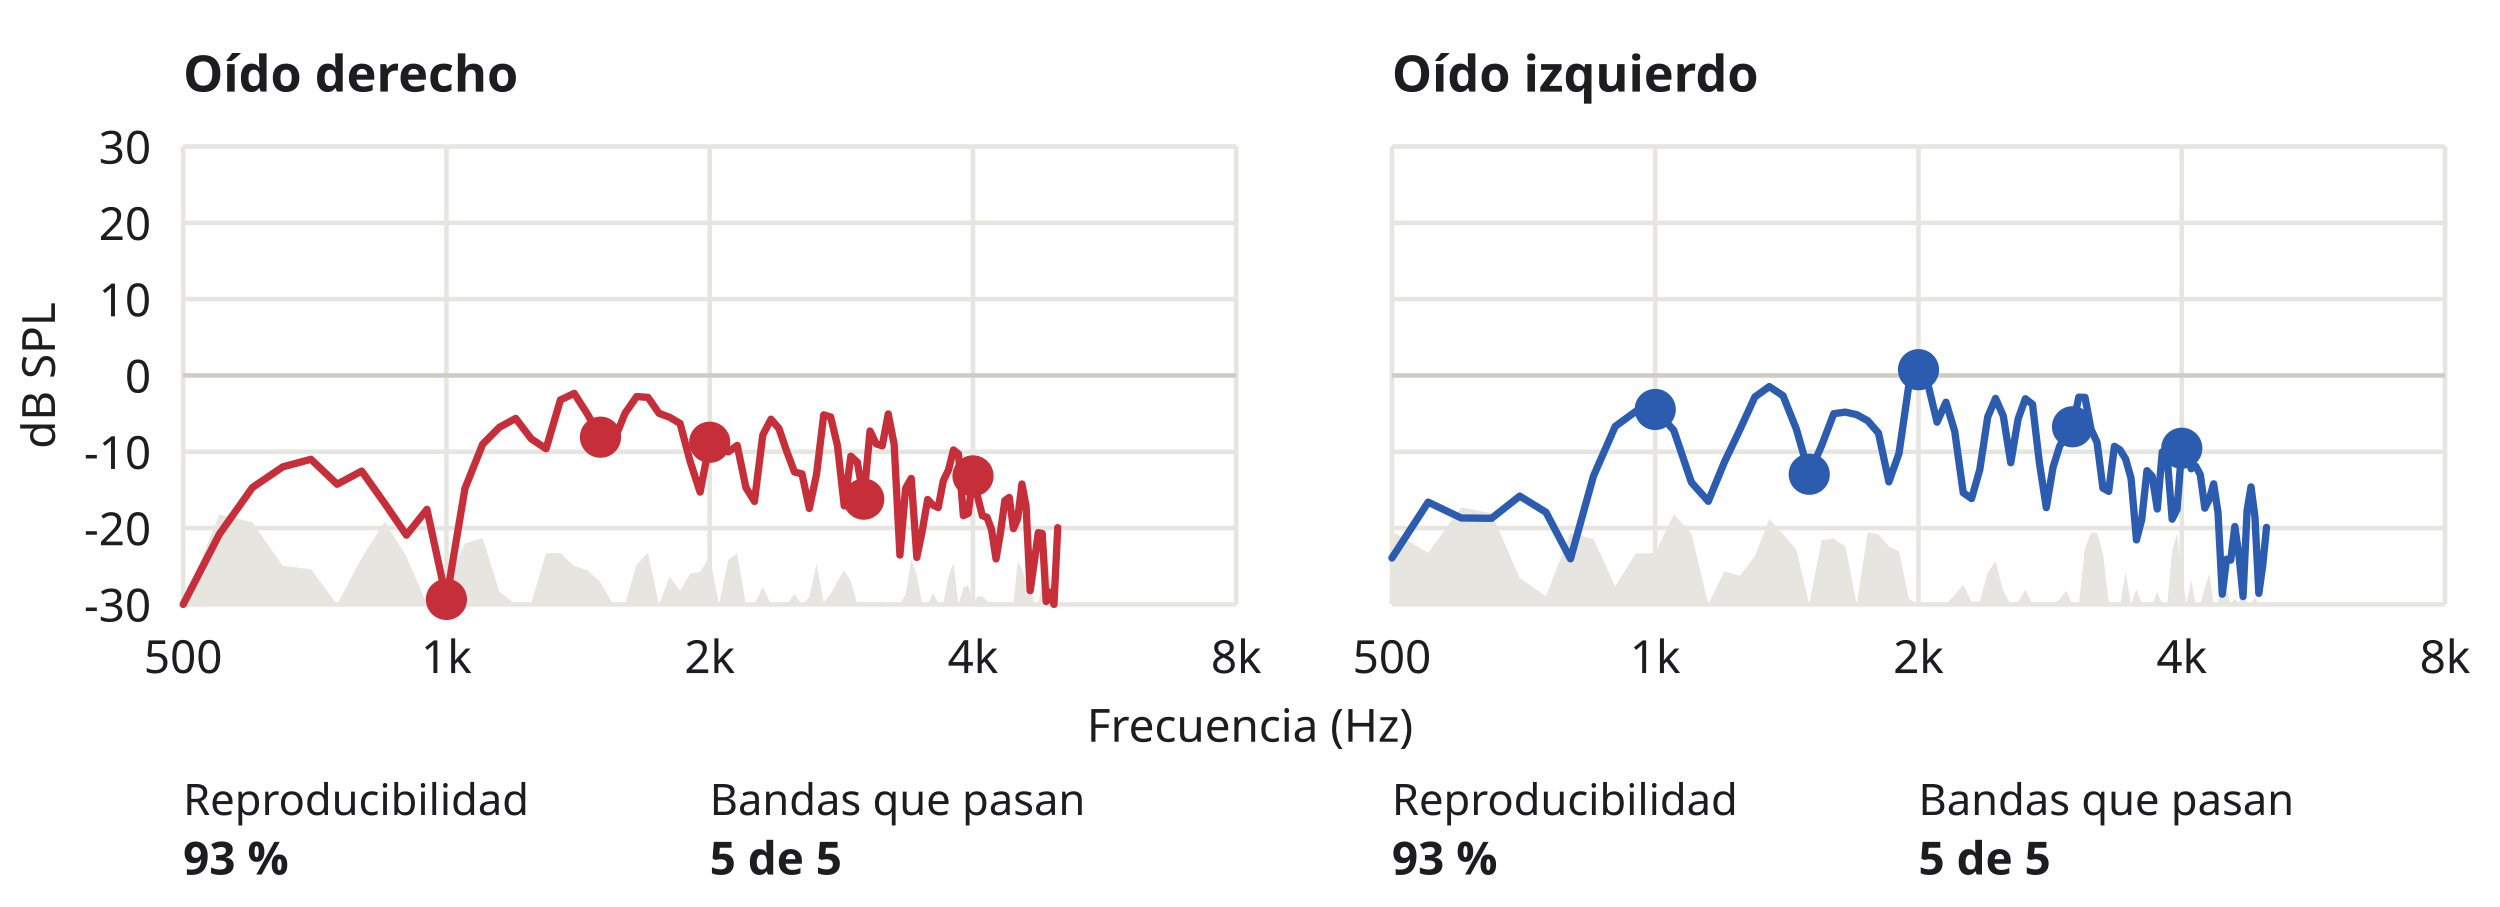
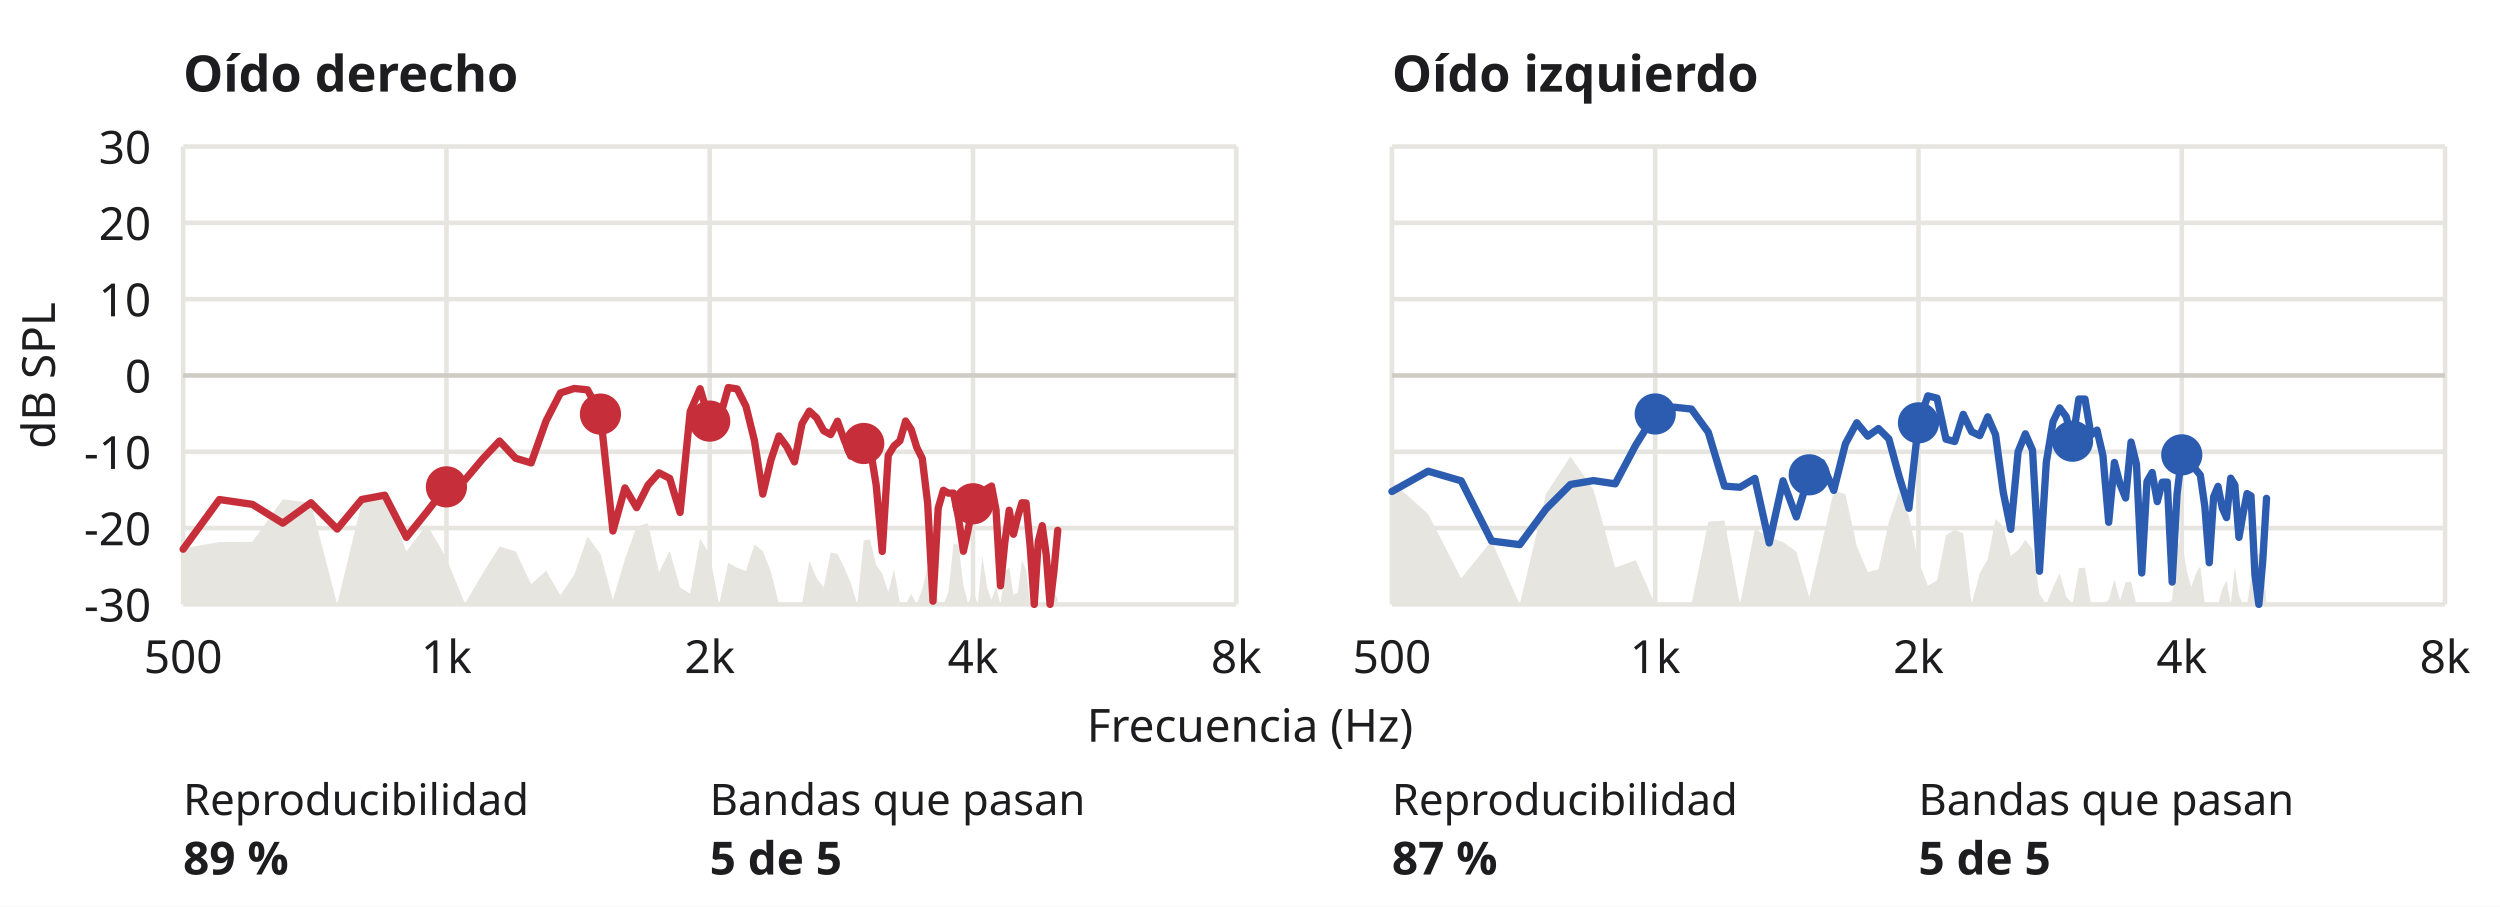
<svg xmlns="http://www.w3.org/2000/svg" viewBox="0 0 546 198" width="546" height="198" font-family="'Plus Jakarta Sans', sans-serif">
  <rect width="100%" height="100%" fill="#ffffff" />
  <line x1="40" y1="32" x2="40" y2="132" stroke="#e7e5e0" stroke-width="1" />
  <text x="40" y="147" font-size="10" fill="#1d1d1f" text-anchor="middle" font-weight="400">500</text>
  <line x1="97.5" y1="32" x2="97.5" y2="132" stroke="#e7e5e0" stroke-width="1" />
  <text x="97.5" y="147" font-size="10" fill="#1d1d1f" text-anchor="middle" font-weight="400">1k</text>
  <line x1="155" y1="32" x2="155" y2="132" stroke="#e7e5e0" stroke-width="1" />
  <text x="155" y="147" font-size="10" fill="#1d1d1f" text-anchor="middle" font-weight="400">2k</text>
  <line x1="212.5" y1="32" x2="212.5" y2="132" stroke="#e7e5e0" stroke-width="1" />
  <text x="212.5" y="147" font-size="10" fill="#1d1d1f" text-anchor="middle" font-weight="400">4k</text>
  <line x1="270" y1="32" x2="270" y2="132" stroke="#e7e5e0" stroke-width="1" />
  <text x="270" y="147" font-size="10" fill="#1d1d1f" text-anchor="middle" font-weight="400">8k</text>
  <line x1="40" y1="132" x2="270" y2="132" stroke="#e7e5e0" stroke-width="1" />
  <text x="33" y="135.75" font-size="10" fill="#1d1d1f" text-anchor="end" font-weight="400">-30</text>
  <line x1="40" y1="115.33" x2="270" y2="115.33" stroke="#e7e5e0" stroke-width="1" />
  <text x="33" y="119.08" font-size="10" fill="#1d1d1f" text-anchor="end" font-weight="400">-20</text>
  <line x1="40" y1="98.67" x2="270" y2="98.67" stroke="#e7e5e0" stroke-width="1" />
  <text x="33" y="102.42" font-size="10" fill="#1d1d1f" text-anchor="end" font-weight="400">-10</text>
  <line x1="40" y1="82" x2="270" y2="82" stroke="#cfccc5" stroke-width="1" />
  <text x="33" y="85.75" font-size="10" fill="#1d1d1f" text-anchor="end" font-weight="400">0</text>
  <line x1="40" y1="65.33" x2="270" y2="65.33" stroke="#e7e5e0" stroke-width="1" />
  <text x="33" y="69.08" font-size="10" fill="#1d1d1f" text-anchor="end" font-weight="400">10</text>
  <line x1="40" y1="48.67" x2="270" y2="48.67" stroke="#e7e5e0" stroke-width="1" />
  <text x="33" y="52.42" font-size="10" fill="#1d1d1f" text-anchor="end" font-weight="400">20</text>
  <line x1="40" y1="32" x2="270" y2="32" stroke="#e7e5e0" stroke-width="1" />
  <text x="33" y="35.75" font-size="10" fill="#1d1d1f" text-anchor="end" font-weight="400">30</text>
  <text x="40" y="20" font-size="11" fill="#1d1d1f" text-anchor="start" font-weight="600">Oído derecho</text>
-   <path d="M40.00,132.00 L47.91,112.34 L55.12,114.06 L61.76,123.57 L67.91,124.33 L73.64,132.00 L78.99,121.82 L84.02,113.96 L88.76,121.52 L93.24,132.00 L97.50,127.10 L101.55,118.66 L105.41,117.55 L109.09,129.27 L112.62,132.00 L116.01,131.70 L119.26,120.85 L122.40,120.80 L125.41,123.60 L128.32,124.53 L131.14,127.15 L133.86,132.00 L136.49,132.00 L139.04,123.29 L141.52,120.70 L143.92,132.00 L146.26,125.96 L148.53,129.03 L150.74,125.24 L152.90,124.94 L155.00,121.58 L157.05,132.00 L159.05,122.25 L161.00,120.81 L162.91,132.00 L164.77,132.00 L166.59,128.20 L168.38,132.00 L170.12,132.00 L171.83,132.00 L173.51,129.73 L175.15,132.00 L176.76,130.39 L178.34,123.04 L179.90,131.54 L181.42,129.71 L182.91,126.90 L184.38,124.58 L185.82,126.89 L187.24,132.00 L188.64,132.00 L190.01,132.00 L191.36,132.00 L192.68,131.32 L193.99,132.00 L195.28,132.00 L196.54,132.00 L197.79,129.77 L199.02,122.27 L200.23,125.54 L201.42,132.00 L202.60,132.00 L203.76,129.58 L204.90,131.50 L206.03,131.78 L207.15,125.87 L208.24,122.91 L209.33,132.00 L210.40,128.37 L211.46,127.81 L212.50,132.00 L213.53,130.24 L214.55,130.30 L215.55,131.22 L216.55,132.00 L217.53,132.00 L218.50,132.00 L219.46,132.00 L220.41,131.96 L221.34,131.81 L222.27,122.66 L223.19,124.28 L224.09,127.07 L224.99,127.37 L225.88,132.00 L226.76,132.00 L227.62,126.59 L228.48,119.24 L229.33,126.10 L230.18,132.00 L231.01,132.00 L231.01,132.00 L230.18,132.00 L229.33,132.00 L228.48,132.00 L227.62,132.00 L226.76,132.00 L225.88,132.00 L224.99,132.00 L224.09,132.00 L223.19,132.00 L222.27,132.00 L221.34,132.00 L220.41,132.00 L219.46,132.00 L218.50,132.00 L217.53,132.00 L216.55,132.00 L215.55,132.00 L214.55,132.00 L213.53,132.00 L212.50,132.00 L211.46,132.00 L210.40,132.00 L209.33,132.00 L208.24,132.00 L207.15,132.00 L206.03,132.00 L204.90,132.00 L203.76,132.00 L202.60,132.00 L201.42,132.00 L200.23,132.00 L199.02,132.00 L197.79,132.00 L196.54,132.00 L195.28,132.00 L193.99,132.00 L192.68,132.00 L191.36,132.00 L190.01,132.00 L188.64,132.00 L187.24,132.00 L185.82,132.00 L184.38,132.00 L182.91,132.00 L181.42,132.00 L179.90,132.00 L178.34,132.00 L176.76,132.00 L175.15,132.00 L173.51,132.00 L171.83,132.00 L170.12,132.00 L168.38,132.00 L166.59,132.00 L164.77,132.00 L162.91,132.00 L161.00,132.00 L159.05,132.00 L157.05,132.00 L155.00,132.00 L152.90,132.00 L150.74,132.00 L148.53,132.00 L146.26,132.00 L143.92,132.00 L141.52,132.00 L139.04,132.00 L136.49,132.00 L133.86,132.00 L131.14,132.00 L128.32,132.00 L125.41,132.00 L122.40,132.00 L119.26,132.00 L116.01,132.00 L112.62,132.00 L109.09,132.00 L105.41,132.00 L101.55,132.00 L97.50,132.00 L93.24,132.00 L88.76,132.00 L84.02,132.00 L78.99,132.00 L73.64,132.00 L67.91,132.00 L61.76,132.00 L55.12,132.00 L47.91,132.00 L40.00,132.00 Z" fill="#e7e5e0" stroke="none" />
-   <path d="M40,132 L47.91,116.65 L55.12,106.48 L61.76,101.96 L67.91,100.31 L73.64,105.76 L78.99,102.89 L84.02,109.95 L88.76,116.87 L93.24,111.25 L97.5,130.91 L101.55,106.66 L105.41,97.01 L109.09,93.3 L112.62,91.38 L116.01,95.83 L119.26,98 L122.4,87.34 L125.41,85.91 L128.32,90.48 L131.14,95.48 L133.86,96.87 L136.49,90.28 L139.04,86.61 L141.52,86.79 L143.92,90.26 L146.26,91.14 L148.53,92.48 L150.74,100.83 L152.9,107.47 L155,96.59 L157.05,95.67 L159.05,98.69 L161,97.28 L162.91,106.49 L164.77,109.51 L166.59,95.01 L168.38,91.56 L170.12,93.57 L171.83,98.6 L173.51,103.07 L175.15,103.5 L176.76,111.04 L178.34,103.53 L179.9,90.6 L181.42,91.07 L182.91,97.37 L184.38,110.48 L185.82,99.63 L187.24,100.95 L188.64,109.01 L190.01,94.14 L191.36,96.94 L192.68,97.37 L193.99,90.41 L195.28,97.05 L196.54,121.23 L197.79,106.62 L199.02,104.49 L200.23,121.73 L201.42,115.93 L202.6,109.09 L203.76,110.32 L204.9,110.85 L206.03,104.97 L207.15,102.63 L208.24,98.28 L209.33,99.15 L210.4,112.61 L211.46,112.12 L212.5,103.94 L213.53,108.57 L214.55,112.65 L215.55,112.96 L216.55,115.65 L217.53,122.06 L218.5,116.34 L219.46,109.31 L220.41,108.64 L221.34,115.45 L222.27,113.24 L223.19,105.71 L224.09,110.55 L224.99,128.99 L225.88,122.8 L226.76,116.33 L227.62,116.52 L228.48,131.37 L229.33,129.31 L230.18,132 L231.01,115.25" fill="none" stroke="#c62f3a" stroke-width="1.6" stroke-opacity="1.0" stroke-linejoin="round" stroke-linecap="round" />
-   <circle cx="97.5" cy="130.91" r="3.8" fill="#c62f3a" stroke="#c62f3a" stroke-width="1.4" />
-   <circle cx="131.14" cy="95.48" r="3.8" fill="#c62f3a" stroke="#c62f3a" stroke-width="1.4" />
-   <circle cx="155" cy="96.59" r="3.8" fill="#c62f3a" stroke="#c62f3a" stroke-width="1.4" />
-   <circle cx="188.64" cy="109.01" r="3.8" fill="#c62f3a" stroke="#c62f3a" stroke-width="1.4" />
-   <circle cx="212.5" cy="103.94" r="3.8" fill="#c62f3a" stroke="#c62f3a" stroke-width="1.4" />
+   <path d="M40.00,119.74 L47.91,118.39 L55.12,118.35 L61.76,109.03 L67.91,109.83 L73.64,132.00 L78.99,109.80 L84.02,108.04 L88.76,120.41 L93.24,114.55 L97.50,121.91 L101.55,131.86 L105.41,125.22 L109.09,119.38 L112.62,120.39 L116.01,127.59 L119.26,124.63 L122.40,130.00 L125.41,125.54 L128.32,117.18 L131.14,120.95 L133.86,131.00 L136.49,122.12 L139.04,115.00 L141.52,114.27 L143.92,124.97 L146.26,120.31 L148.53,128.31 L150.74,129.67 L152.90,117.70 L155.00,121.01 L157.05,132.00 L159.05,122.89 L161.00,124.02 L162.91,124.69 L164.77,118.91 L166.59,120.30 L168.38,124.90 L170.12,132.00 L171.83,132.00 L173.51,132.00 L175.15,132.00 L176.76,122.46 L178.34,126.24 L179.90,128.29 L181.42,120.65 L182.91,120.98 L184.38,123.96 L185.82,127.33 L187.24,132.00 L188.64,117.99 L190.01,117.81 L191.36,123.36 L192.68,125.28 L193.99,129.29 L195.28,124.37 L196.54,131.76 L197.79,132.00 L199.02,129.70 L200.23,132.00 L201.42,128.58 L202.60,123.89 L203.76,123.36 L204.90,132.00 L206.03,132.00 L207.15,129.28 L208.24,118.78 L209.33,118.92 L210.40,127.80 L211.46,132.00 L212.50,128.84 L213.53,132.00 L214.55,121.42 L215.55,128.24 L216.55,130.95 L217.53,128.13 L218.50,132.00 L219.46,124.86 L220.41,123.92 L221.34,129.88 L222.27,129.40 L223.19,122.43 L224.09,124.40 L224.99,132.00 L225.88,132.00 L226.76,132.00 L227.62,132.00 L228.48,132.00 L229.33,132.00 L230.18,129.42 L231.01,130.76 L231.01,132.00 L230.18,132.00 L229.33,132.00 L228.48,132.00 L227.62,132.00 L226.76,132.00 L225.88,132.00 L224.99,132.00 L224.09,132.00 L223.19,132.00 L222.27,132.00 L221.34,132.00 L220.41,132.00 L219.46,132.00 L218.50,132.00 L217.53,132.00 L216.55,132.00 L215.55,132.00 L214.55,132.00 L213.53,132.00 L212.50,132.00 L211.46,132.00 L210.40,132.00 L209.33,132.00 L208.24,132.00 L207.15,132.00 L206.03,132.00 L204.90,132.00 L203.76,132.00 L202.60,132.00 L201.42,132.00 L200.23,132.00 L199.02,132.00 L197.79,132.00 L196.54,132.00 L195.28,132.00 L193.99,132.00 L192.68,132.00 L191.36,132.00 L190.01,132.00 L188.64,132.00 L187.24,132.00 L185.82,132.00 L184.38,132.00 L182.91,132.00 L181.42,132.00 L179.90,132.00 L178.34,132.00 L176.76,132.00 L175.15,132.00 L173.51,132.00 L171.83,132.00 L170.12,132.00 L168.38,132.00 L166.59,132.00 L164.77,132.00 L162.91,132.00 L161.00,132.00 L159.05,132.00 L157.05,132.00 L155.00,132.00 L152.90,132.00 L150.74,132.00 L148.53,132.00 L146.26,132.00 L143.92,132.00 L141.52,132.00 L139.04,132.00 L136.49,132.00 L133.86,132.00 L131.14,132.00 L128.32,132.00 L125.41,132.00 L122.40,132.00 L119.26,132.00 L116.01,132.00 L112.62,132.00 L109.09,132.00 L105.41,132.00 L101.55,132.00 L97.50,132.00 L93.24,132.00 L88.76,132.00 L84.02,132.00 L78.99,132.00 L73.64,132.00 L67.91,132.00 L61.76,132.00 L55.12,132.00 L47.91,132.00 L40.00,132.00 Z" fill="#e7e5e0" stroke="none" />
+   <path d="M40,119.94 L47.91,109.1 L55.12,110.15 L61.76,114.26 L67.91,109.8 L73.64,115.54 L78.99,109.09 L84.02,108.15 L88.76,117.35 L93.24,111.78 L97.5,106.33 L101.55,104.81 L105.41,100.23 L109.09,96.32 L112.62,100.09 L116.01,101.1 L119.26,91.93 L122.4,85.82 L125.41,84.84 L128.32,85.14 L131.14,90.44 L133.86,115.97 L136.49,106.56 L139.04,110.87 L141.52,105.95 L143.92,103.26 L146.26,104.48 L148.53,111.92 L150.74,89.88 L152.9,84.9 L155,91.97 L157.05,91.79 L159.05,84.64 L161,84.95 L162.91,88.71 L164.77,96.23 L166.59,107.92 L168.38,100.44 L170.12,95.22 L171.83,97.54 L173.51,100.87 L175.15,92.54 L176.76,89.79 L178.34,91.25 L179.9,94.08 L181.42,94.91 L182.91,91.99 L184.38,96.09 L185.82,99.62 L187.24,94.68 L188.64,96.86 L190.01,97.58 L191.36,105.96 L192.68,120.44 L193.99,99.46 L195.28,97.36 L196.54,96.28 L197.79,91.95 L199.02,93.83 L200.23,97.74 L201.42,100.12 L202.6,109.94 L203.76,131.3 L204.9,110.98 L206.03,107.08 L207.15,107.71 L208.24,107.69 L209.33,113.05 L210.4,120.39 L211.46,115.62 L212.5,110.02 L213.53,113.27 L214.55,112.33 L215.55,106.73 L216.55,106.16 L217.53,111.36 L218.5,127.94 L219.46,118.42 L220.41,111.44 L221.34,116.68 L222.27,112.9 L223.19,109.8 L224.09,109.85 L224.99,119.38 L225.88,132 L226.76,118.28 L227.62,114.81 L228.48,121.06 L229.33,132 L230.18,124.76 L231.01,115.82" fill="none" stroke="#c62f3a" stroke-width="1.6" stroke-opacity="1.0" stroke-linejoin="round" stroke-linecap="round" />
+   <circle cx="97.5" cy="106.33" r="3.8" fill="#c62f3a" stroke="#c62f3a" stroke-width="1.4" />
+   <circle cx="131.14" cy="90.44" r="3.8" fill="#c62f3a" stroke="#c62f3a" stroke-width="1.4" />
+   <circle cx="155" cy="91.97" r="3.8" fill="#c62f3a" stroke="#c62f3a" stroke-width="1.4" />
+   <circle cx="188.64" cy="96.86" r="3.8" fill="#c62f3a" stroke="#c62f3a" stroke-width="1.4" />
+   <circle cx="212.5" cy="110.02" r="3.8" fill="#c62f3a" stroke="#c62f3a" stroke-width="1.4" />
  <text x="40" y="178" font-size="9.5" fill="#1d1d1f" text-anchor="start" font-weight="400">Reproducibilidad</text>
-   <text x="40" y="191" font-size="10" fill="#1d1d1f" text-anchor="start" font-weight="600">93 %</text>
+   <text x="40" y="191" font-size="10" fill="#1d1d1f" text-anchor="start" font-weight="600">89 %</text>
  <text x="155" y="178" font-size="9.5" fill="#1d1d1f" text-anchor="start" font-weight="400">Bandas que pasan</text>
  <text x="155" y="191" font-size="10" fill="#1d1d1f" text-anchor="start" font-weight="600">5 de 5</text>
  <line x1="304" y1="32" x2="304" y2="132" stroke="#e7e5e0" stroke-width="1" />
  <text x="304" y="147" font-size="10" fill="#1d1d1f" text-anchor="middle" font-weight="400">500</text>
  <line x1="361.5" y1="32" x2="361.5" y2="132" stroke="#e7e5e0" stroke-width="1" />
  <text x="361.5" y="147" font-size="10" fill="#1d1d1f" text-anchor="middle" font-weight="400">1k</text>
  <line x1="419" y1="32" x2="419" y2="132" stroke="#e7e5e0" stroke-width="1" />
  <text x="419" y="147" font-size="10" fill="#1d1d1f" text-anchor="middle" font-weight="400">2k</text>
  <line x1="476.5" y1="32" x2="476.5" y2="132" stroke="#e7e5e0" stroke-width="1" />
  <text x="476.5" y="147" font-size="10" fill="#1d1d1f" text-anchor="middle" font-weight="400">4k</text>
  <line x1="534" y1="32" x2="534" y2="132" stroke="#e7e5e0" stroke-width="1" />
  <text x="534" y="147" font-size="10" fill="#1d1d1f" text-anchor="middle" font-weight="400">8k</text>
  <line x1="304" y1="132" x2="534" y2="132" stroke="#e7e5e0" stroke-width="1" />
  <line x1="304" y1="115.33" x2="534" y2="115.33" stroke="#e7e5e0" stroke-width="1" />
  <line x1="304" y1="98.67" x2="534" y2="98.67" stroke="#e7e5e0" stroke-width="1" />
  <line x1="304" y1="82" x2="534" y2="82" stroke="#cfccc5" stroke-width="1" />
  <line x1="304" y1="65.33" x2="534" y2="65.33" stroke="#e7e5e0" stroke-width="1" />
  <line x1="304" y1="48.67" x2="534" y2="48.67" stroke="#e7e5e0" stroke-width="1" />
  <line x1="304" y1="32" x2="534" y2="32" stroke="#e7e5e0" stroke-width="1" />
  <text x="304" y="20" font-size="11" fill="#1d1d1f" text-anchor="start" font-weight="600">Oído izquierdo</text>
-   <path d="M304.00,116.04 L311.91,120.69 L319.12,110.84 L325.76,112.09 L331.91,126.27 L337.64,130.23 L342.99,116.45 L348.02,117.73 L352.76,128.04 L357.24,120.88 L361.50,120.78 L365.55,112.28 L369.41,116.53 L373.09,132.00 L376.62,124.78 L380.01,125.72 L383.26,121.46 L386.40,113.37 L389.41,116.64 L392.32,120.07 L395.14,132.00 L397.86,117.91 L400.49,117.66 L403.04,119.35 L405.52,132.00 L407.92,116.22 L410.26,116.70 L412.53,119.36 L414.74,120.38 L416.90,130.76 L419.00,132.00 L421.05,132.00 L423.05,132.00 L425.00,132.00 L426.91,129.89 L428.77,127.67 L430.59,131.43 L432.38,131.34 L434.12,125.02 L435.83,122.53 L437.51,129.00 L439.15,132.00 L440.76,131.40 L442.34,128.76 L443.90,132.00 L445.42,132.00 L446.91,132.00 L448.38,132.00 L449.82,130.88 L451.24,129.02 L452.64,132.00 L454.01,132.00 L455.36,119.74 L456.68,116.30 L457.99,116.38 L459.28,120.74 L460.54,131.38 L461.79,132.00 L463.02,132.00 L464.23,124.92 L465.42,132.00 L466.60,128.72 L467.76,132.00 L468.90,132.00 L470.03,132.00 L471.15,129.33 L472.24,132.00 L473.33,132.00 L474.40,120.27 L475.46,116.39 L476.50,125.70 L477.53,132.00 L478.55,126.61 L479.55,132.00 L480.55,132.00 L481.53,128.36 L482.50,125.24 L483.46,132.00 L484.41,132.00 L485.34,123.02 L486.27,128.64 L487.19,132.00 L488.09,130.79 L488.99,132.00 L489.88,128.07 L490.76,132.00 L491.62,132.00 L492.48,130.45 L493.33,132.00 L494.18,132.00 L495.01,132.00 L495.01,132.00 L494.18,132.00 L493.33,132.00 L492.48,132.00 L491.62,132.00 L490.76,132.00 L489.88,132.00 L488.99,132.00 L488.09,132.00 L487.19,132.00 L486.27,132.00 L485.34,132.00 L484.41,132.00 L483.46,132.00 L482.50,132.00 L481.53,132.00 L480.55,132.00 L479.55,132.00 L478.55,132.00 L477.53,132.00 L476.50,132.00 L475.46,132.00 L474.40,132.00 L473.33,132.00 L472.24,132.00 L471.15,132.00 L470.03,132.00 L468.90,132.00 L467.76,132.00 L466.60,132.00 L465.42,132.00 L464.23,132.00 L463.02,132.00 L461.79,132.00 L460.54,132.00 L459.28,132.00 L457.99,132.00 L456.68,132.00 L455.36,132.00 L454.01,132.00 L452.64,132.00 L451.24,132.00 L449.82,132.00 L448.38,132.00 L446.91,132.00 L445.42,132.00 L443.90,132.00 L442.34,132.00 L440.76,132.00 L439.15,132.00 L437.51,132.00 L435.83,132.00 L434.12,132.00 L432.38,132.00 L430.59,132.00 L428.77,132.00 L426.91,132.00 L425.00,132.00 L423.05,132.00 L421.05,132.00 L419.00,132.00 L416.90,132.00 L414.74,132.00 L412.53,132.00 L410.26,132.00 L407.92,132.00 L405.52,132.00 L403.04,132.00 L400.49,132.00 L397.86,132.00 L395.14,132.00 L392.32,132.00 L389.41,132.00 L386.40,132.00 L383.26,132.00 L380.01,132.00 L376.62,132.00 L373.09,132.00 L369.41,132.00 L365.55,132.00 L361.50,132.00 L357.24,132.00 L352.76,132.00 L348.02,132.00 L342.99,132.00 L337.64,132.00 L331.91,132.00 L325.76,132.00 L319.12,132.00 L311.91,132.00 L304.00,132.00 Z" fill="#e7e5e0" stroke="none" />
-   <path d="M304,121.86 L311.91,109.67 L319.12,113.12 L325.76,113.2 L331.91,108.35 L337.64,111.87 L342.99,122.05 L348.02,103.95 L352.76,93.13 L357.24,89.85 L361.5,89.43 L365.55,93.98 L369.41,105.36 L373.09,109.48 L376.62,100.9 L380.01,93.79 L383.26,86.7 L386.4,84.43 L389.41,86.42 L392.32,93.69 L395.14,103.58 L397.86,97.26 L400.49,90.35 L403.04,90 L405.52,90.57 L407.92,91.89 L410.26,94.59 L412.53,105.24 L414.74,98.99 L416.9,84.04 L419,80.74 L421.05,83.88 L423.05,92.19 L425,87.85 L426.91,94.21 L428.77,107.62 L430.59,108.88 L432.38,102.59 L434.12,91.06 L435.83,87.01 L437.51,90.82 L439.15,101.06 L440.76,91.48 L442.34,87.09 L443.9,88.3 L445.42,101.2 L446.91,110.86 L448.38,102.07 L449.82,97.45 L451.24,95 L452.64,93.21 L454.01,86.75 L455.36,86.78 L456.68,93.75 L457.99,96.6 L459.28,106.6 L460.54,107.31 L461.79,97.48 L463.02,98.26 L464.23,100.23 L465.42,104.43 L466.6,117.91 L467.76,113.42 L468.9,102.8 L470.03,104.01 L471.15,111.16 L472.24,98.7 L473.33,100.12 L474.4,113.38 L475.46,111.26 L476.5,97.9 L477.53,97.2 L478.55,102.37 L479.55,101.82 L480.55,103.69 L481.53,110.98 L482.5,109.06 L483.46,105.67 L484.41,111.91 L485.34,129.76 L486.27,122.13 L487.19,122.33 L488.09,115 L488.99,121.33 L489.88,130.27 L490.76,111.5 L491.62,106.34 L492.48,112.88 L493.33,129.59 L494.18,123.47 L495.01,115.18" fill="none" stroke="#2c5cb0" stroke-width="1.6" stroke-opacity="1.0" stroke-linejoin="round" stroke-linecap="round" />
-   <circle cx="361.5" cy="89.43" r="3.8" fill="#2c5cb0" stroke="#2c5cb0" stroke-width="1.4" />
-   <circle cx="395.14" cy="103.58" r="3.8" fill="#2c5cb0" stroke="#2c5cb0" stroke-width="1.4" />
-   <circle cx="419" cy="80.74" r="3.8" fill="#2c5cb0" stroke="#2c5cb0" stroke-width="1.4" />
-   <circle cx="452.64" cy="93.21" r="3.8" fill="#2c5cb0" stroke="#2c5cb0" stroke-width="1.4" />
-   <circle cx="476.5" cy="97.9" r="3.8" fill="#2c5cb0" stroke="#2c5cb0" stroke-width="1.4" />
+   <path d="M304.00,105.17 L311.91,112.25 L319.12,126.30 L325.76,118.14 L331.91,132.00 L337.64,107.87 L342.99,99.69 L348.02,106.93 L352.76,123.96 L357.24,122.34 L361.50,132.00 L365.55,132.00 L369.41,132.00 L373.09,113.94 L376.62,113.67 L380.01,132.00 L383.26,115.51 L386.40,117.41 L389.41,118.38 L392.32,120.48 L395.14,130.42 L397.86,118.76 L400.49,107.18 L403.04,107.93 L405.52,119.23 L407.92,124.94 L410.26,124.32 L412.53,113.96 L414.74,107.47 L416.90,112.74 L419.00,122.57 L421.05,127.93 L423.05,126.76 L425.00,116.91 L426.91,115.64 L428.77,116.50 L430.59,132.00 L432.38,125.17 L434.12,122.10 L435.83,113.32 L437.51,115.00 L439.15,121.39 L440.76,120.14 L442.34,117.92 L443.90,119.95 L445.42,129.68 L446.91,132.00 L448.38,128.31 L449.82,125.13 L451.24,130.24 L452.64,131.96 L454.01,124.09 L455.36,123.97 L456.68,132.00 L457.99,132.00 L459.28,132.00 L460.54,130.99 L461.79,126.55 L463.02,131.18 L464.23,127.16 L465.42,127.08 L466.60,132.00 L467.76,132.00 L468.90,132.00 L470.03,132.00 L471.15,132.00 L472.24,132.00 L473.33,132.00 L474.40,130.96 L475.46,119.27 L476.50,117.67 L477.53,124.38 L478.55,128.29 L479.55,125.38 L480.55,123.61 L481.53,132.00 L482.50,132.00 L483.46,132.00 L484.41,132.00 L485.34,128.67 L486.27,126.79 L487.19,132.00 L488.09,123.81 L488.99,130.03 L489.88,132.00 L490.76,132.00 L491.62,126.38 L492.48,123.14 L493.33,120.77 L494.18,121.91 L495.01,132.00 L495.01,132.00 L494.18,132.00 L493.33,132.00 L492.48,132.00 L491.62,132.00 L490.76,132.00 L489.88,132.00 L488.99,132.00 L488.09,132.00 L487.19,132.00 L486.27,132.00 L485.34,132.00 L484.41,132.00 L483.46,132.00 L482.50,132.00 L481.53,132.00 L480.55,132.00 L479.55,132.00 L478.55,132.00 L477.53,132.00 L476.50,132.00 L475.46,132.00 L474.40,132.00 L473.33,132.00 L472.24,132.00 L471.15,132.00 L470.03,132.00 L468.90,132.00 L467.76,132.00 L466.60,132.00 L465.42,132.00 L464.23,132.00 L463.02,132.00 L461.79,132.00 L460.54,132.00 L459.28,132.00 L457.99,132.00 L456.68,132.00 L455.36,132.00 L454.01,132.00 L452.64,132.00 L451.24,132.00 L449.82,132.00 L448.38,132.00 L446.91,132.00 L445.42,132.00 L443.90,132.00 L442.34,132.00 L440.76,132.00 L439.15,132.00 L437.51,132.00 L435.83,132.00 L434.12,132.00 L432.38,132.00 L430.59,132.00 L428.77,132.00 L426.91,132.00 L425.00,132.00 L423.05,132.00 L421.05,132.00 L419.00,132.00 L416.90,132.00 L414.74,132.00 L412.53,132.00 L410.26,132.00 L407.92,132.00 L405.52,132.00 L403.04,132.00 L400.49,132.00 L397.86,132.00 L395.14,132.00 L392.32,132.00 L389.41,132.00 L386.40,132.00 L383.26,132.00 L380.01,132.00 L376.62,132.00 L373.09,132.00 L369.41,132.00 L365.55,132.00 L361.50,132.00 L357.24,132.00 L352.76,132.00 L348.02,132.00 L342.99,132.00 L337.64,132.00 L331.91,132.00 L325.76,132.00 L319.12,132.00 L311.91,132.00 L304.00,132.00 Z" fill="#e7e5e0" stroke="none" />
+   <path d="M304,107.34 L311.91,102.91 L319.12,105.01 L325.76,118.16 L331.91,118.95 L337.64,111.17 L342.99,105.81 L348.02,104.96 L352.76,105.67 L357.24,97.22 L361.5,90.41 L365.55,88.92 L369.41,89.34 L373.09,94.41 L376.62,106.17 L380.01,106.42 L383.26,104.48 L386.4,118.58 L389.41,105.01 L392.32,112.9 L395.14,103.7 L397.86,101.02 L400.49,107.1 L403.04,96.92 L405.52,92.33 L407.92,95.26 L410.26,93.59 L412.53,95.86 L414.74,103.95 L416.9,111.01 L419,92.35 L421.05,86.45 L423.05,86.96 L425,95.92 L426.91,96.42 L428.77,90.49 L430.59,94.28 L432.38,95.14 L434.12,91.04 L435.83,94.95 L437.51,107.52 L439.15,115.6 L440.76,98.64 L442.34,94.75 L443.9,98.31 L445.42,124.76 L446.91,100.98 L448.38,92.1 L449.82,89.09 L451.24,90.96 L452.64,96.36 L454.01,87.15 L455.36,87.16 L456.68,95 L457.99,93.94 L459.28,99.49 L460.54,114.07 L461.79,101 L463.02,105.76 L464.23,108.76 L465.42,96.55 L466.6,101.37 L467.76,125.14 L468.9,105.17 L470.03,103.2 L471.15,109.55 L472.24,105.31 L473.33,105.29 L474.4,127.12 L475.46,107.96 L476.5,99.34 L477.53,98.19 L478.55,101.03 L479.55,102.54 L480.55,103.76 L481.53,110.6 L482.5,122.9 L483.46,108.5 L484.41,106.23 L485.34,110.92 L486.27,113.04 L487.19,104.43 L488.09,105.91 L488.99,117.36 L489.88,112.26 L490.76,107.8 L491.62,108.31 L492.48,125.54 L493.33,132 L494.18,122.59 L495.01,108.84" fill="none" stroke="#2c5cb0" stroke-width="1.6" stroke-opacity="1.0" stroke-linejoin="round" stroke-linecap="round" />
+   <circle cx="361.5" cy="90.41" r="3.8" fill="#2c5cb0" stroke="#2c5cb0" stroke-width="1.4" />
+   <circle cx="395.14" cy="103.7" r="3.8" fill="#2c5cb0" stroke="#2c5cb0" stroke-width="1.4" />
+   <circle cx="419" cy="92.35" r="3.8" fill="#2c5cb0" stroke="#2c5cb0" stroke-width="1.4" />
+   <circle cx="452.64" cy="96.36" r="3.8" fill="#2c5cb0" stroke="#2c5cb0" stroke-width="1.4" />
+   <circle cx="476.5" cy="99.34" r="3.8" fill="#2c5cb0" stroke="#2c5cb0" stroke-width="1.4" />
  <text x="304" y="178" font-size="9.5" fill="#1d1d1f" text-anchor="start" font-weight="400">Reproducibilidad</text>
-   <text x="304" y="191" font-size="10" fill="#1d1d1f" text-anchor="start" font-weight="600">93 %</text>
+   <text x="304" y="191" font-size="10" fill="#1d1d1f" text-anchor="start" font-weight="600">87 %</text>
  <text x="419" y="178" font-size="9.5" fill="#1d1d1f" text-anchor="start" font-weight="400">Bandas que pasan</text>
  <text x="419" y="191" font-size="10" fill="#1d1d1f" text-anchor="start" font-weight="600">5 de 5</text>
  <text x="273" y="162" font-size="10" fill="#1d1d1f" text-anchor="middle" font-weight="400">Frecuencia (Hz)</text>
  <text x="12" y="82" font-size="10" fill="#1d1d1f" text-anchor="middle" font-weight="400" transform="rotate(-90 12 82.0)">dB SPL</text>
</svg>
